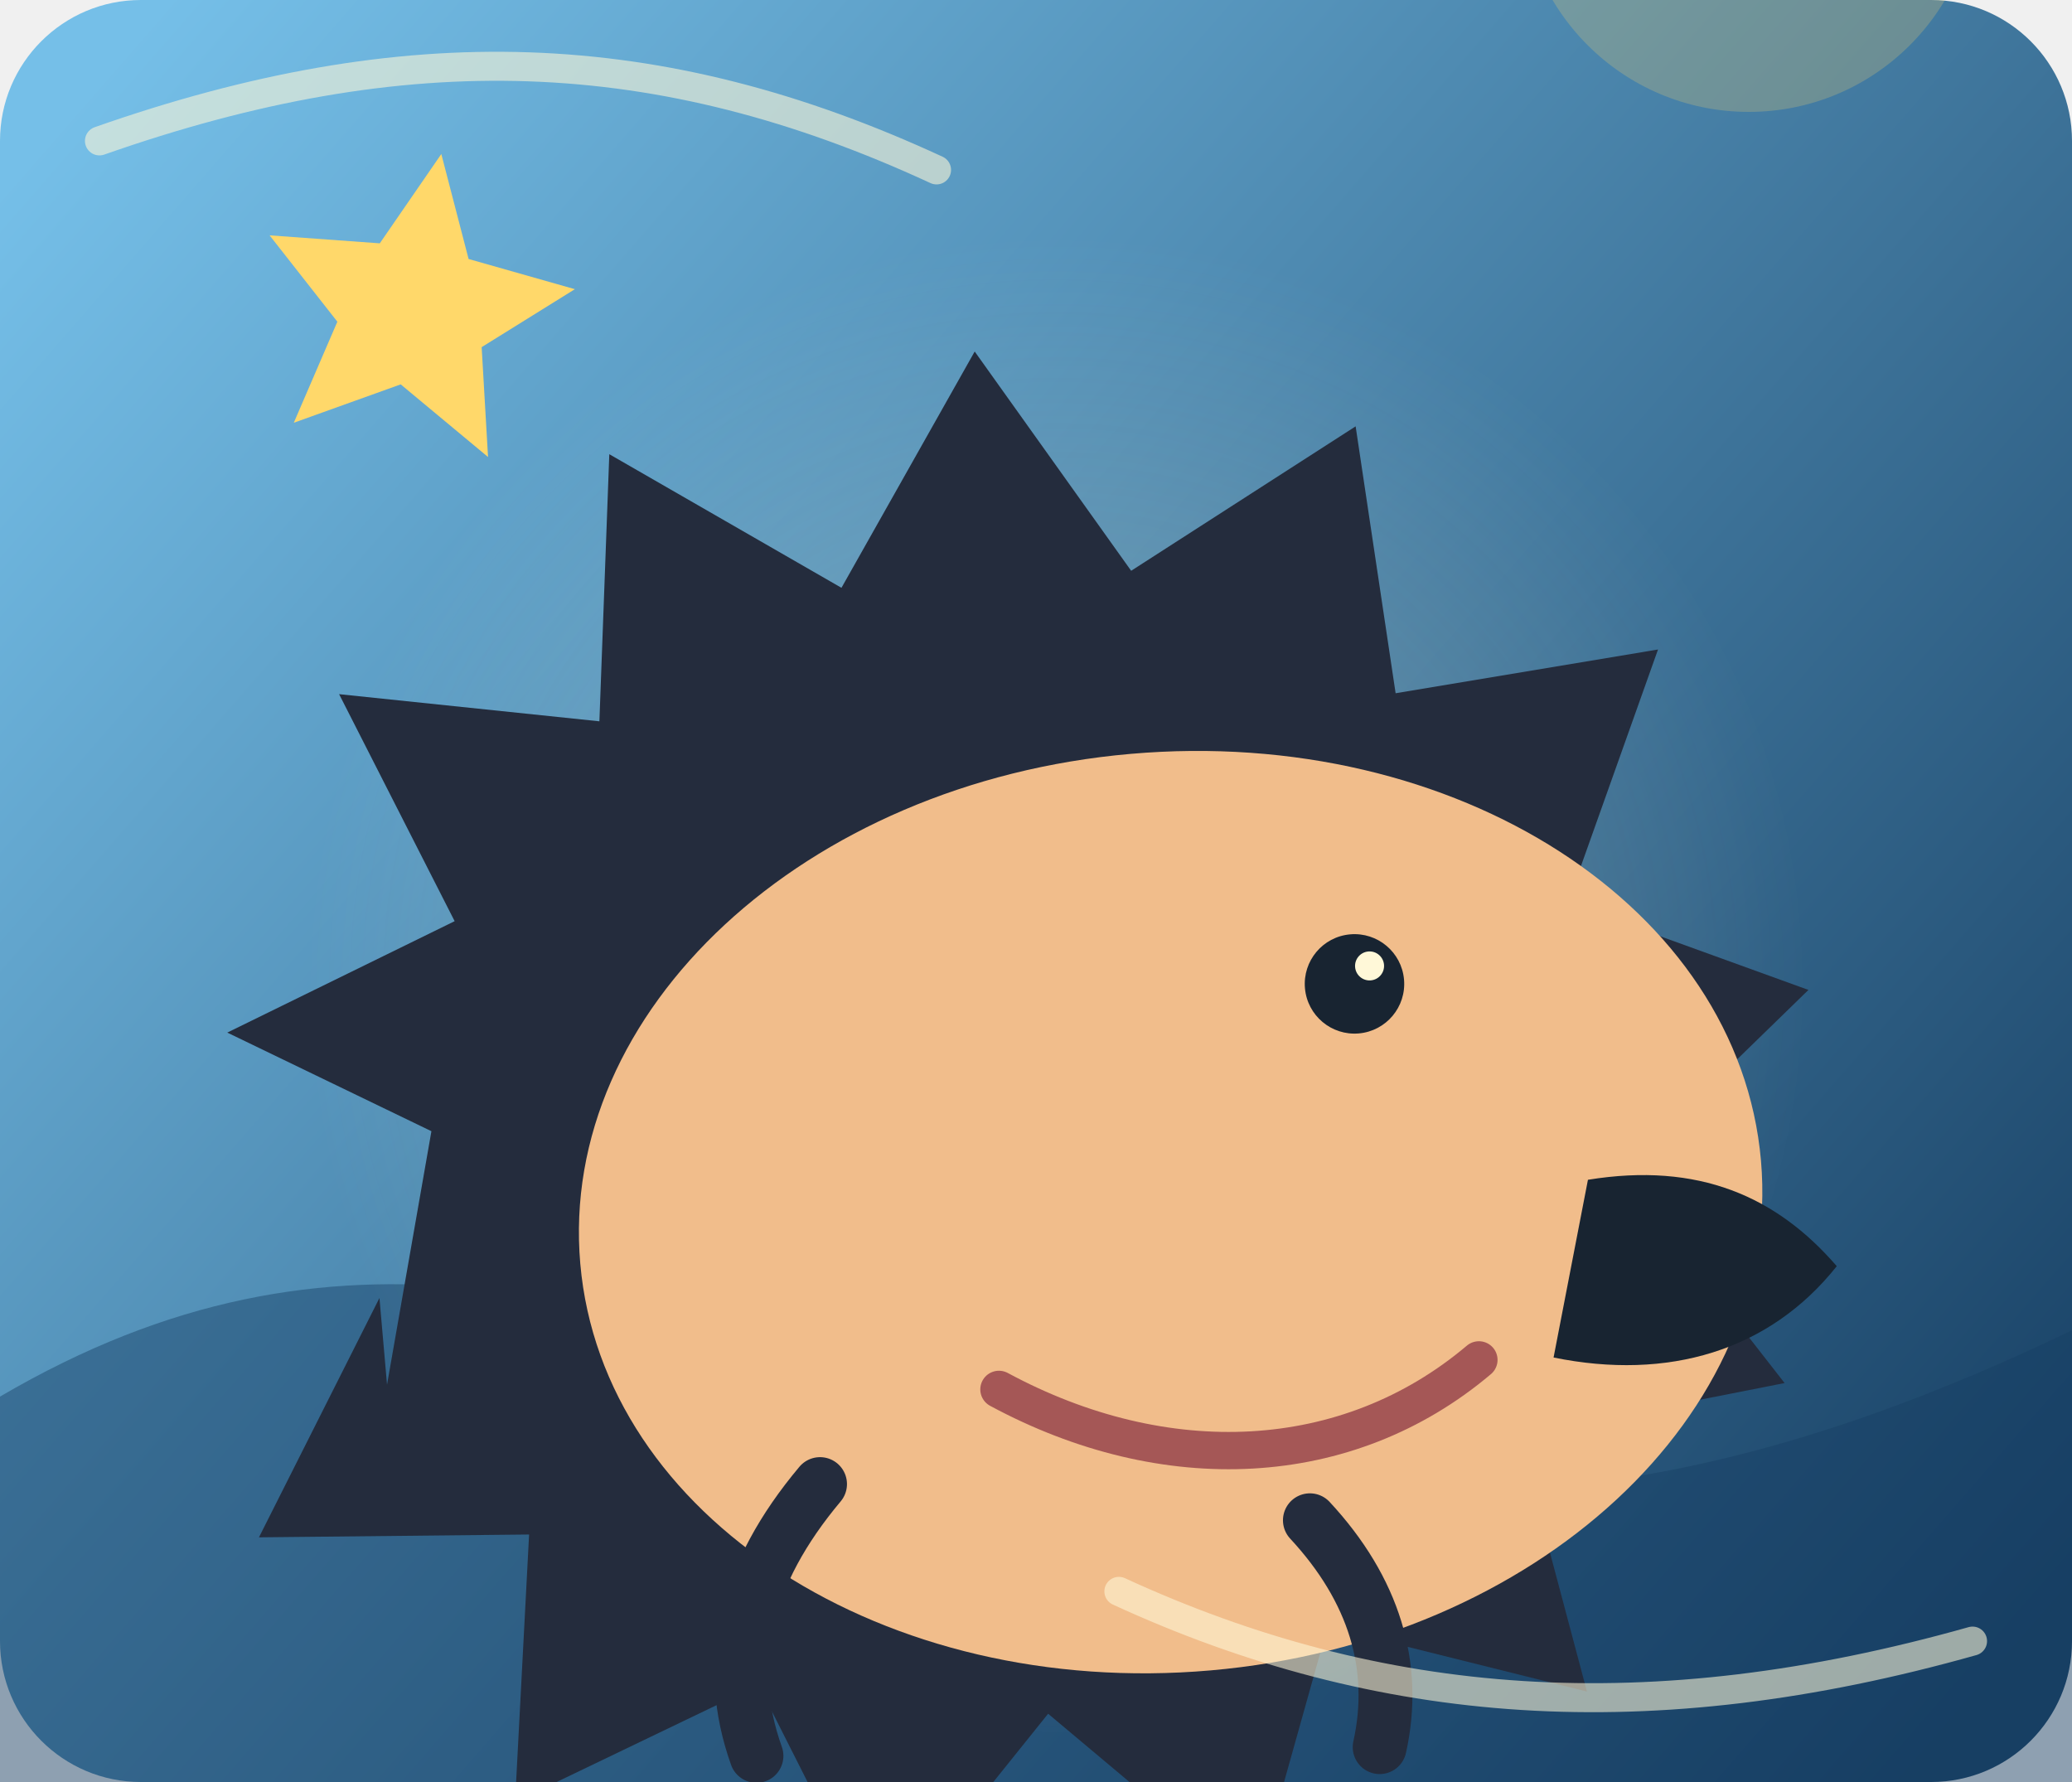
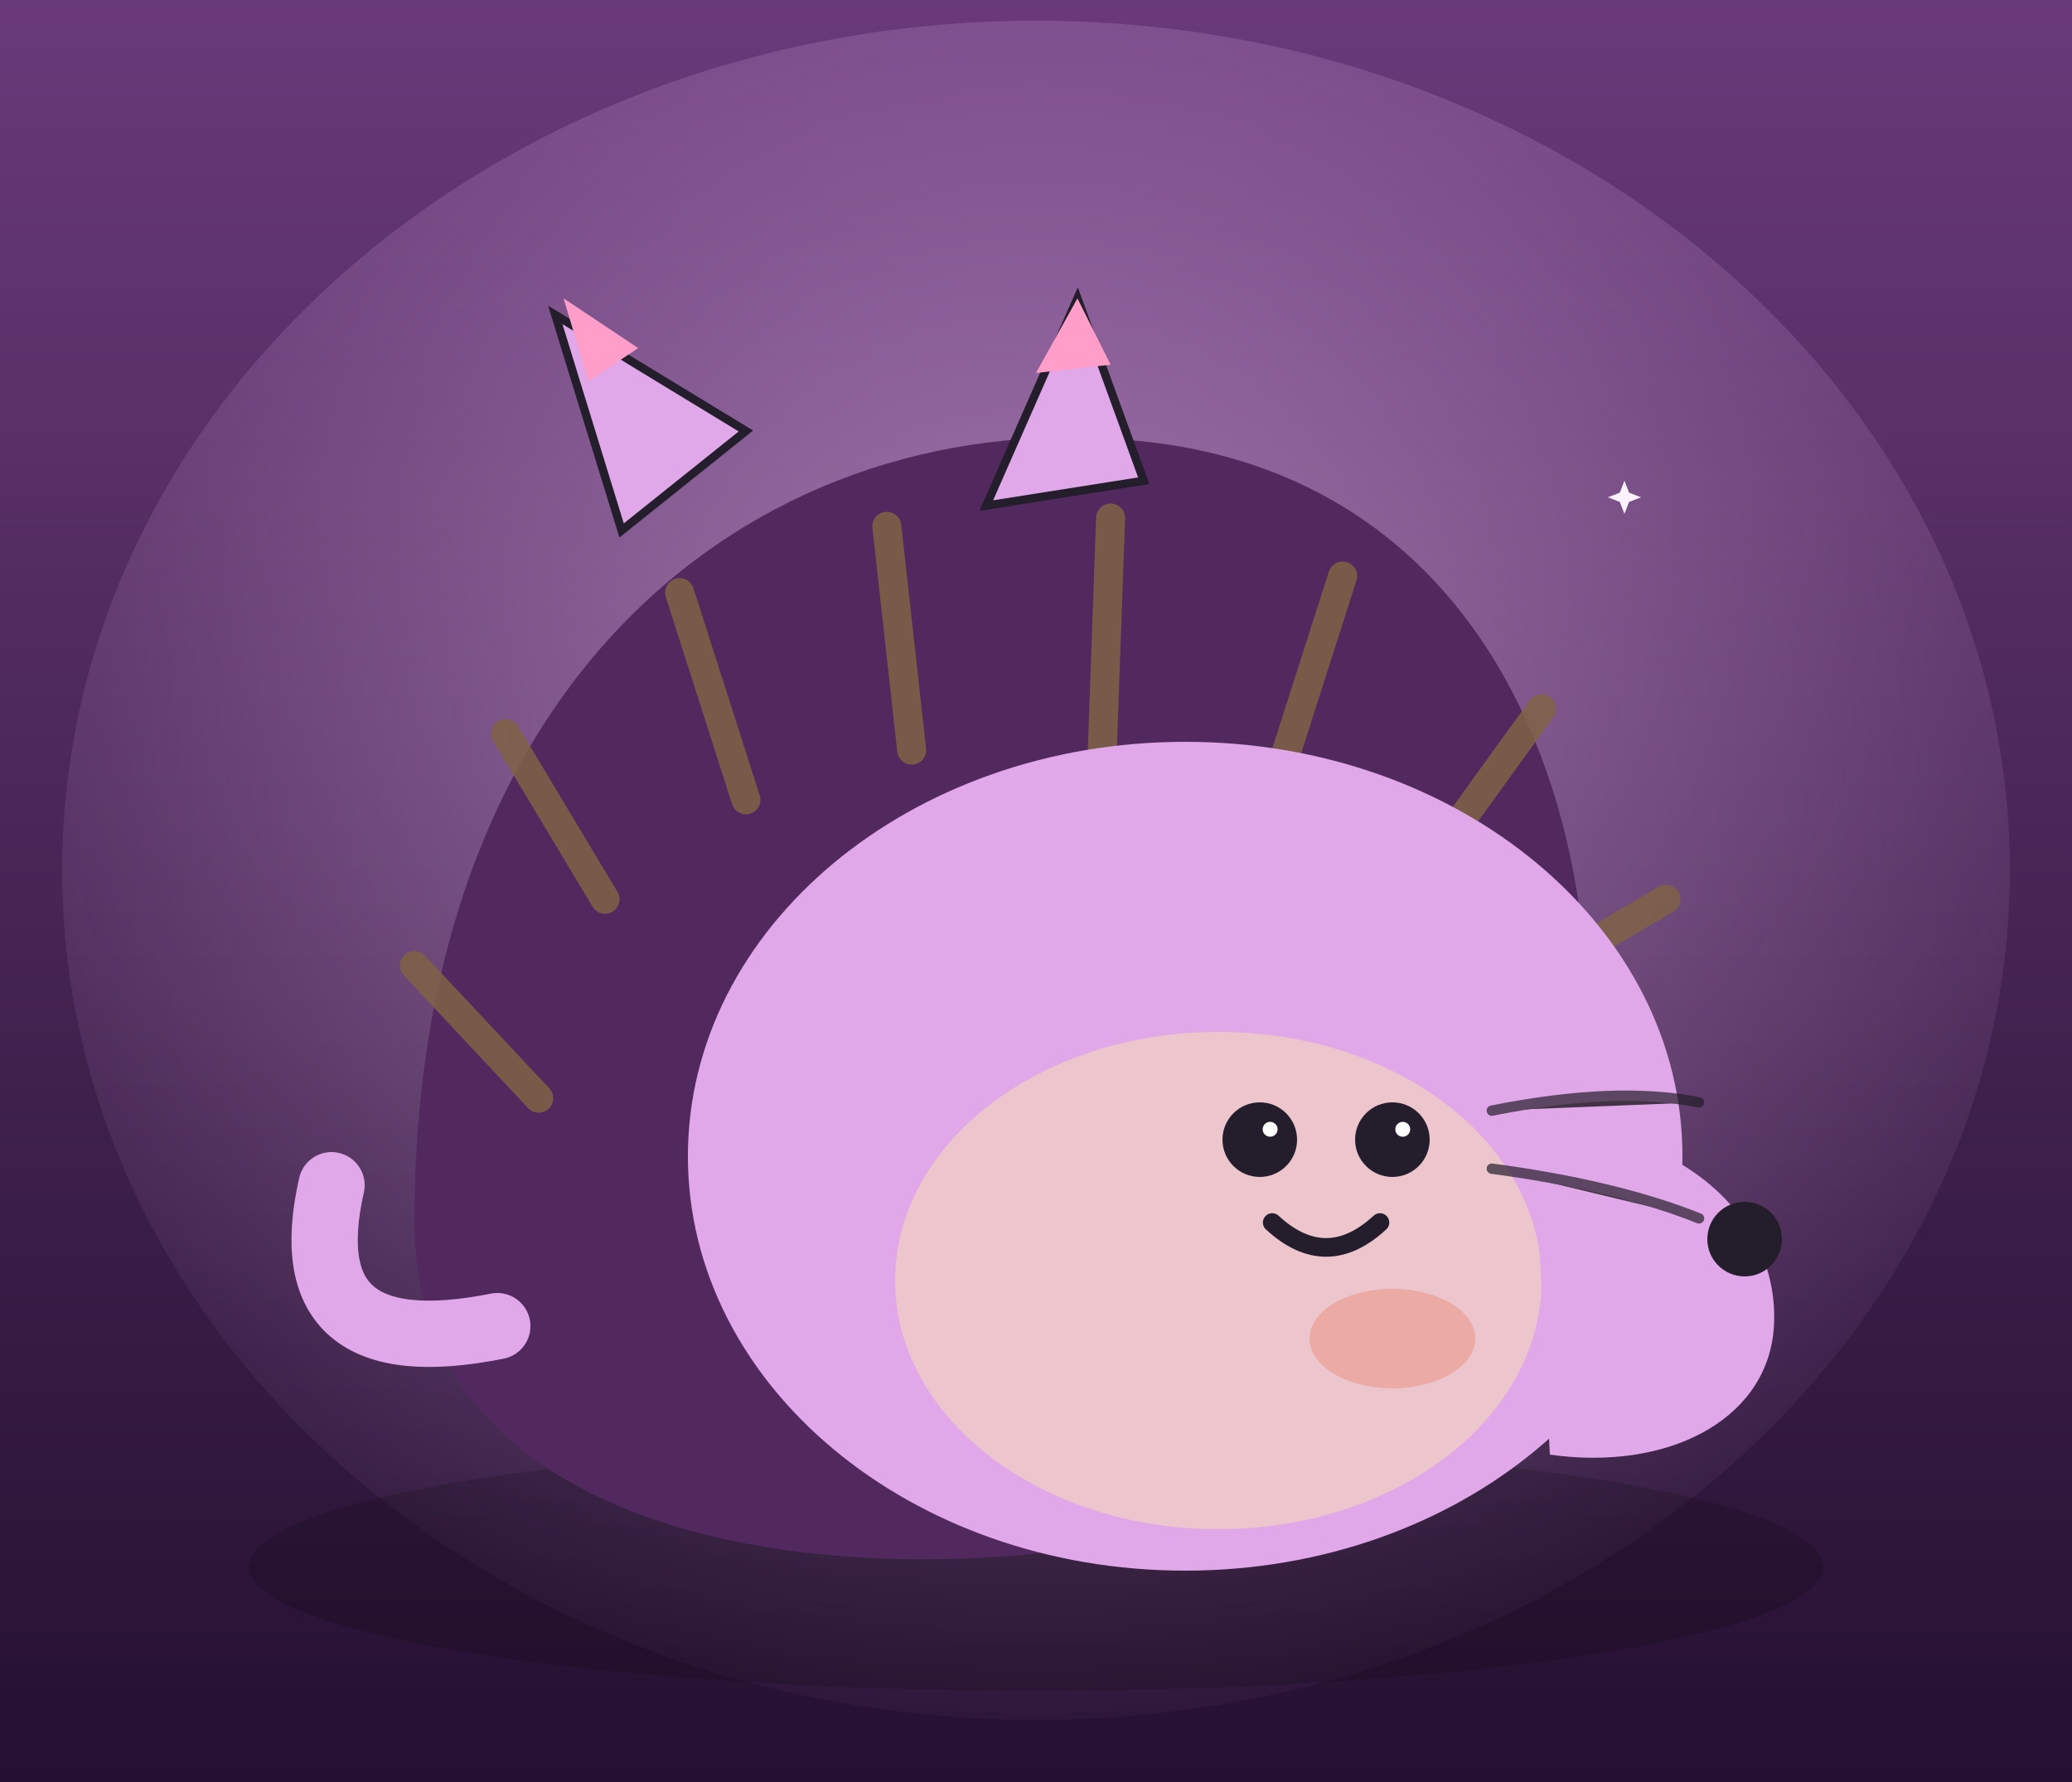
- <svg xmlns="http://www.w3.org/2000/svg" viewBox="0 0 500 430" role="img" aria-labelledby="title desc">
+ <svg xmlns="http://www.w3.org/2000/svg" viewBox="0 0 500 430">
  <defs>
-     <linearGradient id="bg" x1="24" y1="18" x2="476" y2="412" gradientUnits="userSpaceOnUse">
-       <stop stop-color="#75bfe8" />
-       <stop offset="1" stop-color="#173f63" />
+     <linearGradient id="bg" x1="0" y1="0" x2="0" y2="1">
+       <stop stop-color="#6a3a7a" />
+       <stop offset="1" stop-color="#241030" />
    </linearGradient>
-     <radialGradient id="glow">
-       <stop stop-color="#fff8d8" stop-opacity=".72" />
-       <stop offset="1" stop-color="#fff8d8" stop-opacity="0" />
+     <radialGradient id="spot" cx=".5" cy=".42" r=".62">
+       <stop stop-color="#f6c6ff" stop-opacity=".5" />
+       <stop offset="1" stop-color="#f6c6ff" stop-opacity="0" />
    </radialGradient>
  </defs>
-   <rect width="500" height="430" rx="34" fill="url(#bg)" />
-   <circle cx="422" cy="-28" r="55" fill="#ffd86a" opacity=".22" />
-   <circle cx="-151" cy="25" r="10" fill="#fff8d8" opacity=".16" />
-   <path d="M0 337c82-48 146-23 235 4 96 29 167 27 265-20v109H0Z" fill="#173f63" opacity=".45" />
-   <circle cx="255" cy="238" r="180" fill="url(#glow)" opacity=".38" />
-   <g transform="translate(250 208) rotate(-5) scale(1 1)">
-     <path d="M-167 112-151 52l-47-28 57-22-23-57 62 12 8-64 53 37 37-54 33 56 57-30 4 65 64-5-27 59 56 26-49 40 35 54-65 7 11 63-61-21-23 61-46-46-45 47-24-60-61 23 9-64-65-5 34-55Z" fill="#242c3d" />
-     <ellipse cx="25" cy="87" rx="143" ry="111" fill="#f1bd8b" />
-     <circle cx="74" cy="36" r="12" fill="#182431" />
-     <circle cx="78" cy="32" r="3.5" fill="#fff8d8" />
-     <path d="M126 88c27-2 45 8 58 26-18 19-43 24-70 16Z" fill="#182431" />
-     <path d="M-20 126c38 25 82 27 116 3" fill="none" stroke="#a55756" stroke-width="9" stroke-linecap="round" />
-     <path d="M-65 145c-20 20-27 41-21 64M52 164c14 18 18 37 12 56" fill="none" stroke="#242c3d" stroke-width="13" stroke-linecap="round" />
+   <rect width="500" height="430" fill="url(#bg)" />
+   <path transform="translate(392 120)" d="M0 -4L1.12 -1.12 4 0 1.12 1.12 0 4 -1.12 1.12 -4 0 -1.12 -1.12Z" fill="#fff" />
+   <path transform="translate(110 300)" d="M0 -4L1.12 -1.12 4 0 1.12 1.12 0 4 -1.12 1.12 -4 0 -1.12 -1.12Z" fill="#fff" />
+   <ellipse cx="250" cy="210" rx="235" ry="205" fill="url(#spot)" />
+   <ellipse cx="250" cy="378" rx="190" ry="30" fill="#000" opacity=".16" />
+   <g transform="translate(250 235) rotate(0) scale(1)">
+     <path d="M-150 60C-150-78-60-140 30-128 132-114 150 8 120 86 90 150-150 178-150 60Z" fill="#52295e" />
+     <g stroke="#806244" stroke-width="7" stroke-linecap="round" opacity=".85">
+       <path d="M-120 30-150-2M-104-18-128-58M-70-42-86-92M-30-54-36-108M16-54 18-110M58-46 74-96M96-28 122-64M118 2 152-18" />
+     </g>
+     <ellipse cx="36" cy="44" rx="120" ry="100" fill="#e0a8e8" />
+     <ellipse cx="44" cy="74" rx="78" ry="60" fill="#f6dcb6" opacity=".55" />
+     <path d="M120 36c40 2 60 26 58 50-2 22-26 34-54 30Z" fill="#e0a8e8" />
+     <circle cx="171" cy="64" r="9" fill="#241d2b" />
+     <ellipse cx="86" cy="88" rx="20" ry="12" fill="#ea8f7a" opacity=".5" />
+     <g transform="translate(70 40)">
+       <circle cx="-16" cy="0" r="9" fill="#241d2b" />
+       <circle cx="16" cy="0" r="9" fill="#241d2b" />
+       <circle cx="-13.5" cy="-2.5" r="1.8" fill="#fff" />
+       <circle cx="18.5" cy="-2.5" r="1.8" fill="#fff" />
+       <path d="M-13 20q13 12 26 0" fill="none" stroke="#241d2b" stroke-width="4.5" stroke-linecap="round" />
+     </g>
  </g>
-   <g transform="translate(100 74) rotate(10) scale(.68)">
-     <path d="m0-55 16 35 39 4-29 26 9 38L0 28l-35 20 9-38-29-26 39-4Z" fill="#ffd86a" />
+   <path d="M150 128l-16-52 46 28Z" fill="#e0a8e8" stroke="#241d2b" stroke-width="2" />
+   <path d="M142 92l-6-20 18 12Z" fill="#ff9ec8" />
+   <path d="M238 122l22-50 16 44Z" fill="#e0a8e8" stroke="#241d2b" stroke-width="2" />
+   <path d="M250 90l10-18 8 16Z" fill="#ff9ec8" />
+   <g stroke="#241d2b" stroke-width="2.5" stroke-linecap="round" opacity=".7">
+     <path d="M360 268q30-6 50-2M360 282q30 4 50 12" />
  </g>
-   <path d="M24 34c74-26 135-24 202 7M476 396c-78 22-143 17-206-12" fill="none" stroke="#fff8d8" stroke-width="7" stroke-linecap="round" opacity=".58" />
+   <path d="M120 320q-50 10 -40 -34" fill="none" stroke="#e0a8e8" stroke-width="16" stroke-linecap="round" />
</svg>
